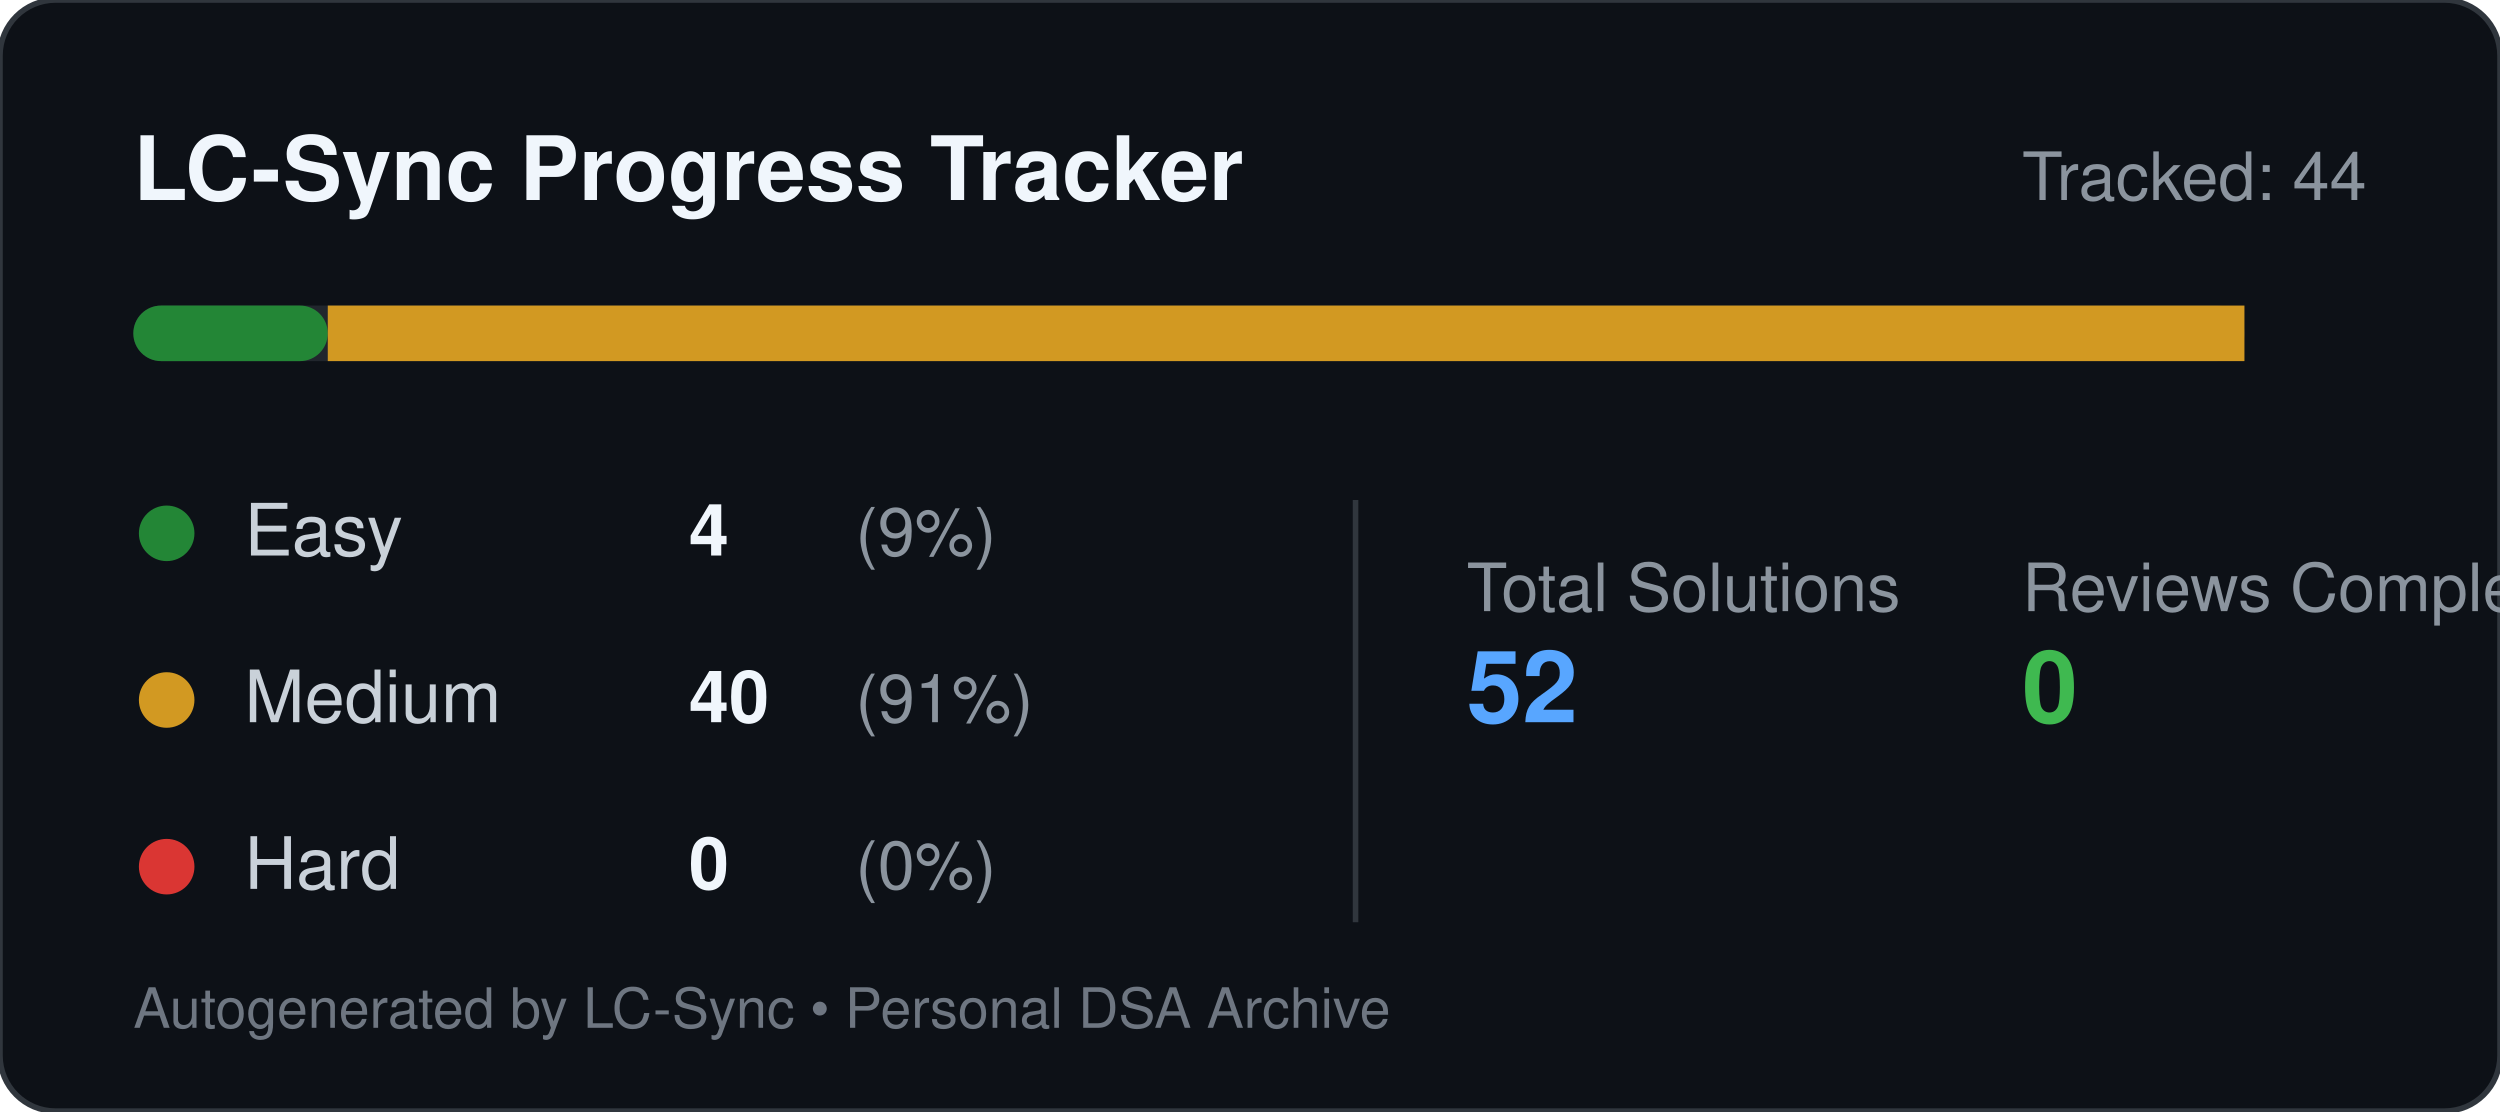
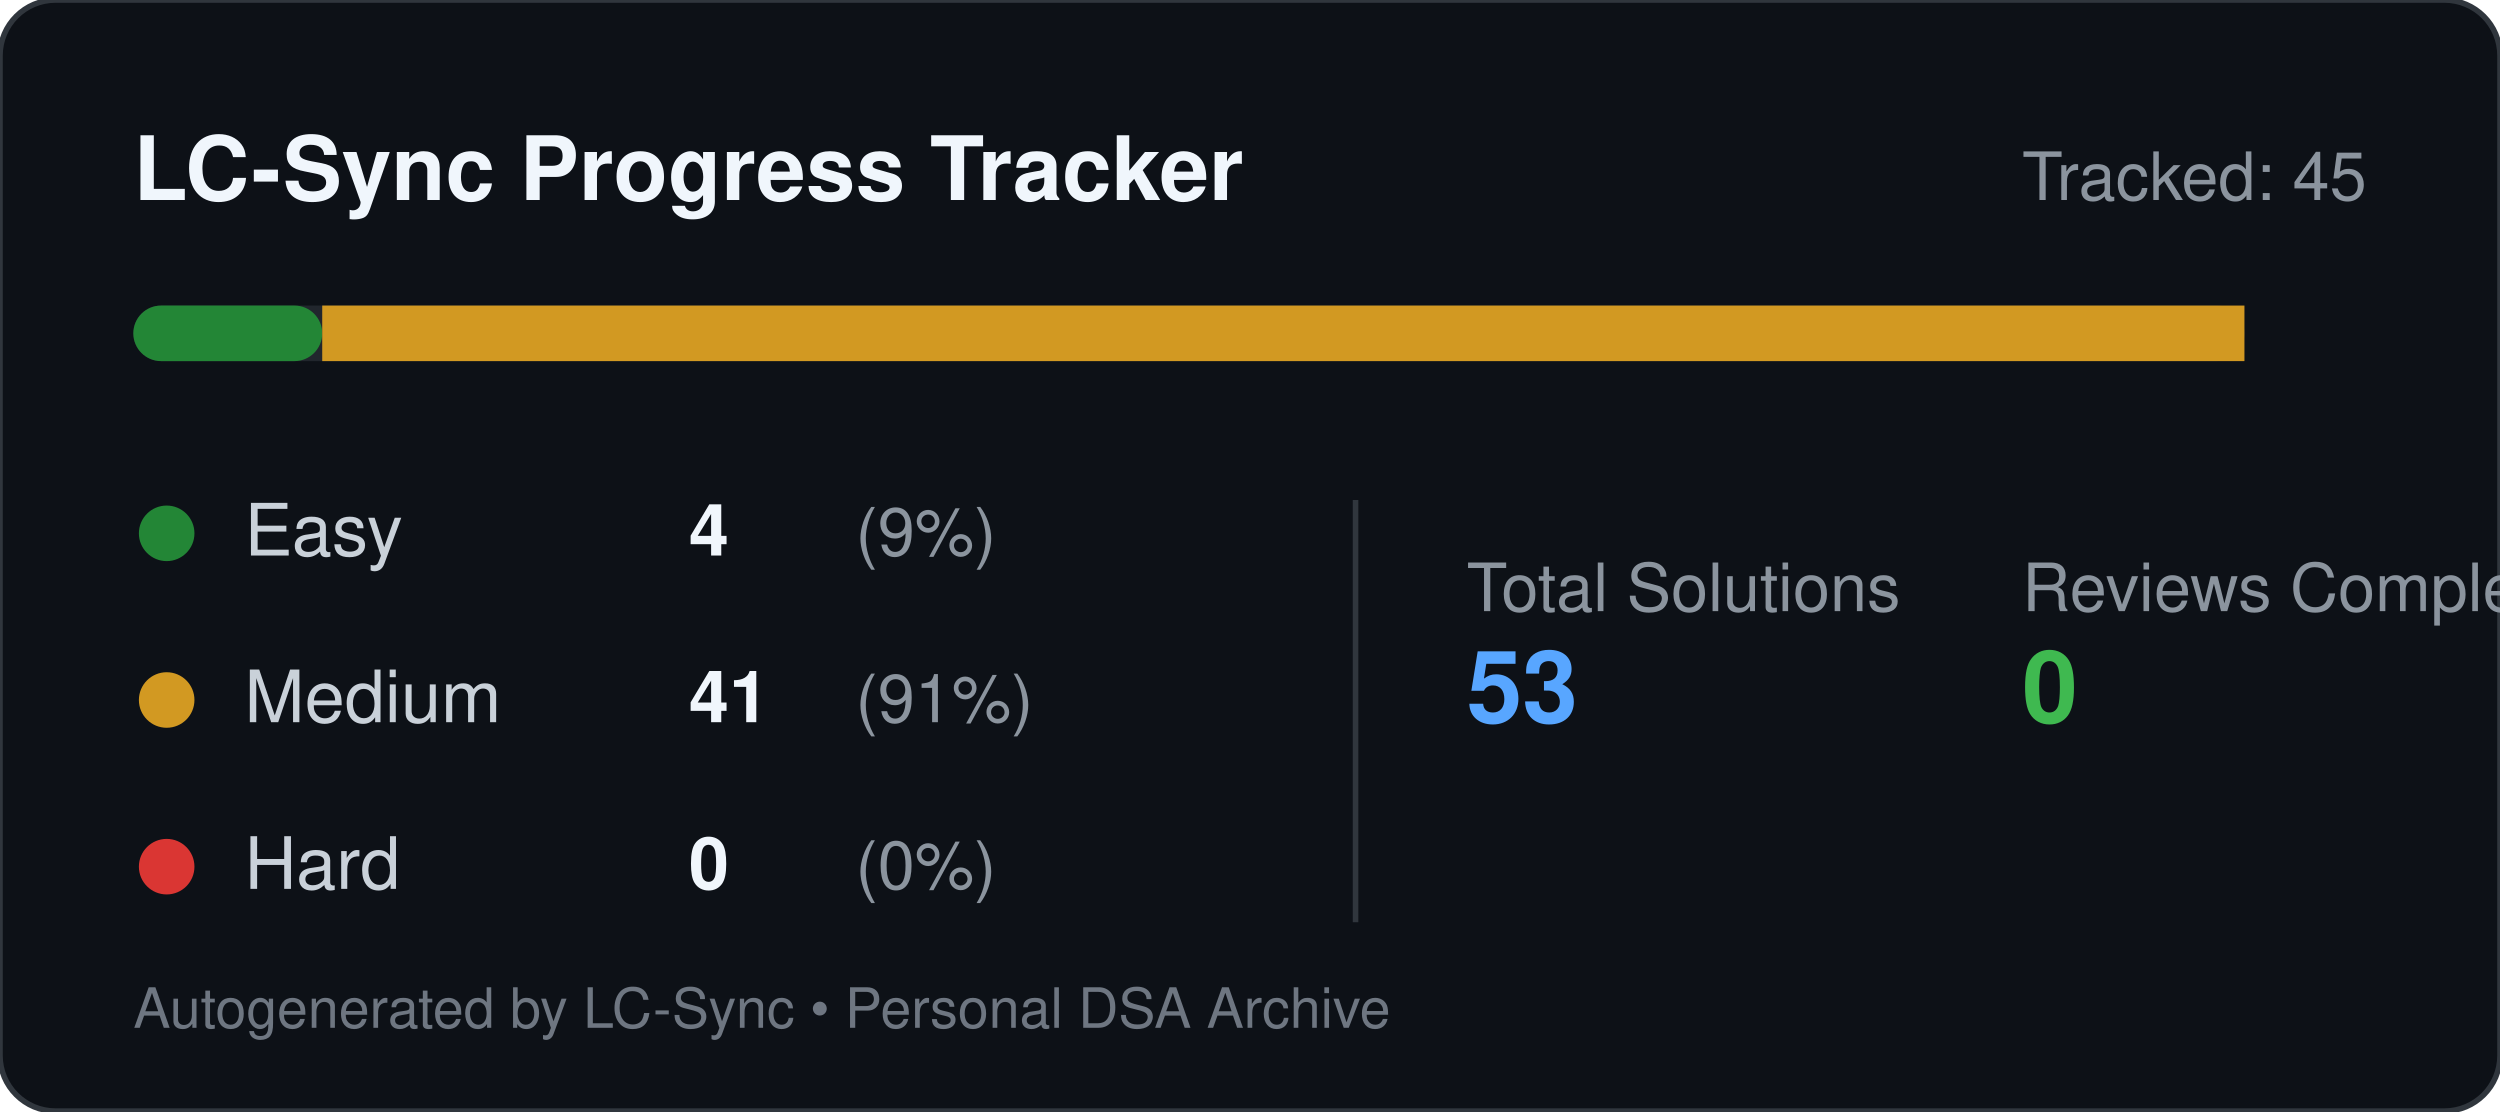
<svg xmlns="http://www.w3.org/2000/svg" width="450" height="200" viewBox="0 0 450 200" fill="none">
  <rect width="450" height="200" rx="10" fill="#0d1117" stroke="#30363d" stroke-width="1" />
  <text x="24" y="36" fill="#f0f6fc" font-family="-apple-system, BlinkMacSystemFont, 'Segoe UI', Helvetica, Arial, sans-serif" font-size="16" font-weight="600">LC-Sync Progress Tracker</text>
-   <text x="426" y="36" text-anchor="end" fill="#8b949e" font-family="-apple-system, BlinkMacSystemFont, 'Segoe UI', Helvetica, Arial, sans-serif" font-size="12">Tracked: 44</text>
+   <text x="426" y="36" text-anchor="end" fill="#8b949e" font-family="-apple-system, BlinkMacSystemFont, 'Segoe UI', Helvetica, Arial, sans-serif" font-size="12">Tracked: 45</text>
  <g transform="translate(24, 55)">
    <rect width="380" height="10" rx="5" fill="#21262d" />
-     <rect x="0" y="0" width="35" height="10" rx="5" fill="#238636" />
-     <rect x="35" y="0" width="345" height="10" fill="#d29922" />
+     <rect x="0" y="0" width="34" height="10" rx="5" fill="#238636" />
+     <rect x="34" y="0" width="346" height="10" fill="#d29922" />
    <rect x="380" y="0" width="0" height="10" rx="5" fill="#da3633" />
  </g>
  <g transform="translate(24, 90)" font-family="-apple-system, BlinkMacSystemFont, 'Segoe UI', Helvetica, Arial, sans-serif">
    <circle cx="6" cy="6" r="5" fill="#238636" />
    <text x="20" y="10" fill="#c9d1d9" font-size="13">Easy</text>
    <text x="100" y="10" fill="#f0f6fc" font-size="13" font-weight="600">4</text>
    <text x="130" y="10" fill="#8b949e" font-size="12">(9%)</text>
    <circle cx="6" cy="36" r="5" fill="#d29922" />
    <text x="20" y="40" fill="#c9d1d9" font-size="13">Medium</text>
-     <text x="100" y="40" fill="#f0f6fc" font-size="13" font-weight="600">40</text>
+     <text x="100" y="40" fill="#f0f6fc" font-size="13" font-weight="600">41</text>
    <text x="130" y="40" fill="#8b949e" font-size="12">(91%)</text>
    <circle cx="6" cy="66" r="5" fill="#da3633" />
    <text x="20" y="70" fill="#c9d1d9" font-size="13">Hard</text>
    <text x="100" y="70" fill="#f0f6fc" font-size="13" font-weight="600">0</text>
    <text x="130" y="70" fill="#8b949e" font-size="12">(0%)</text>
    <line x1="220" y1="0" x2="220" y2="76" stroke="#30363d" stroke-width="1" />
    <text x="240" y="20" fill="#8b949e" font-size="12">Total Solutions</text>
-     <text x="240" y="40" fill="#58a6ff" font-size="18" font-weight="600">52</text>
+     <text x="240" y="40" fill="#58a6ff" font-size="18" font-weight="600">53</text>
    <text x="340" y="20" fill="#8b949e" font-size="12">Reviews Completed</text>
    <text x="340" y="40" fill="#3fb950" font-size="18" font-weight="600">0</text>
  </g>
  <text x="24" y="185" fill="#6e7681" font-family="-apple-system, BlinkMacSystemFont, 'Segoe UI', Helvetica, Arial, sans-serif" font-size="10">Autogenerated by LC-Sync • Personal DSA Archive</text>
</svg>
